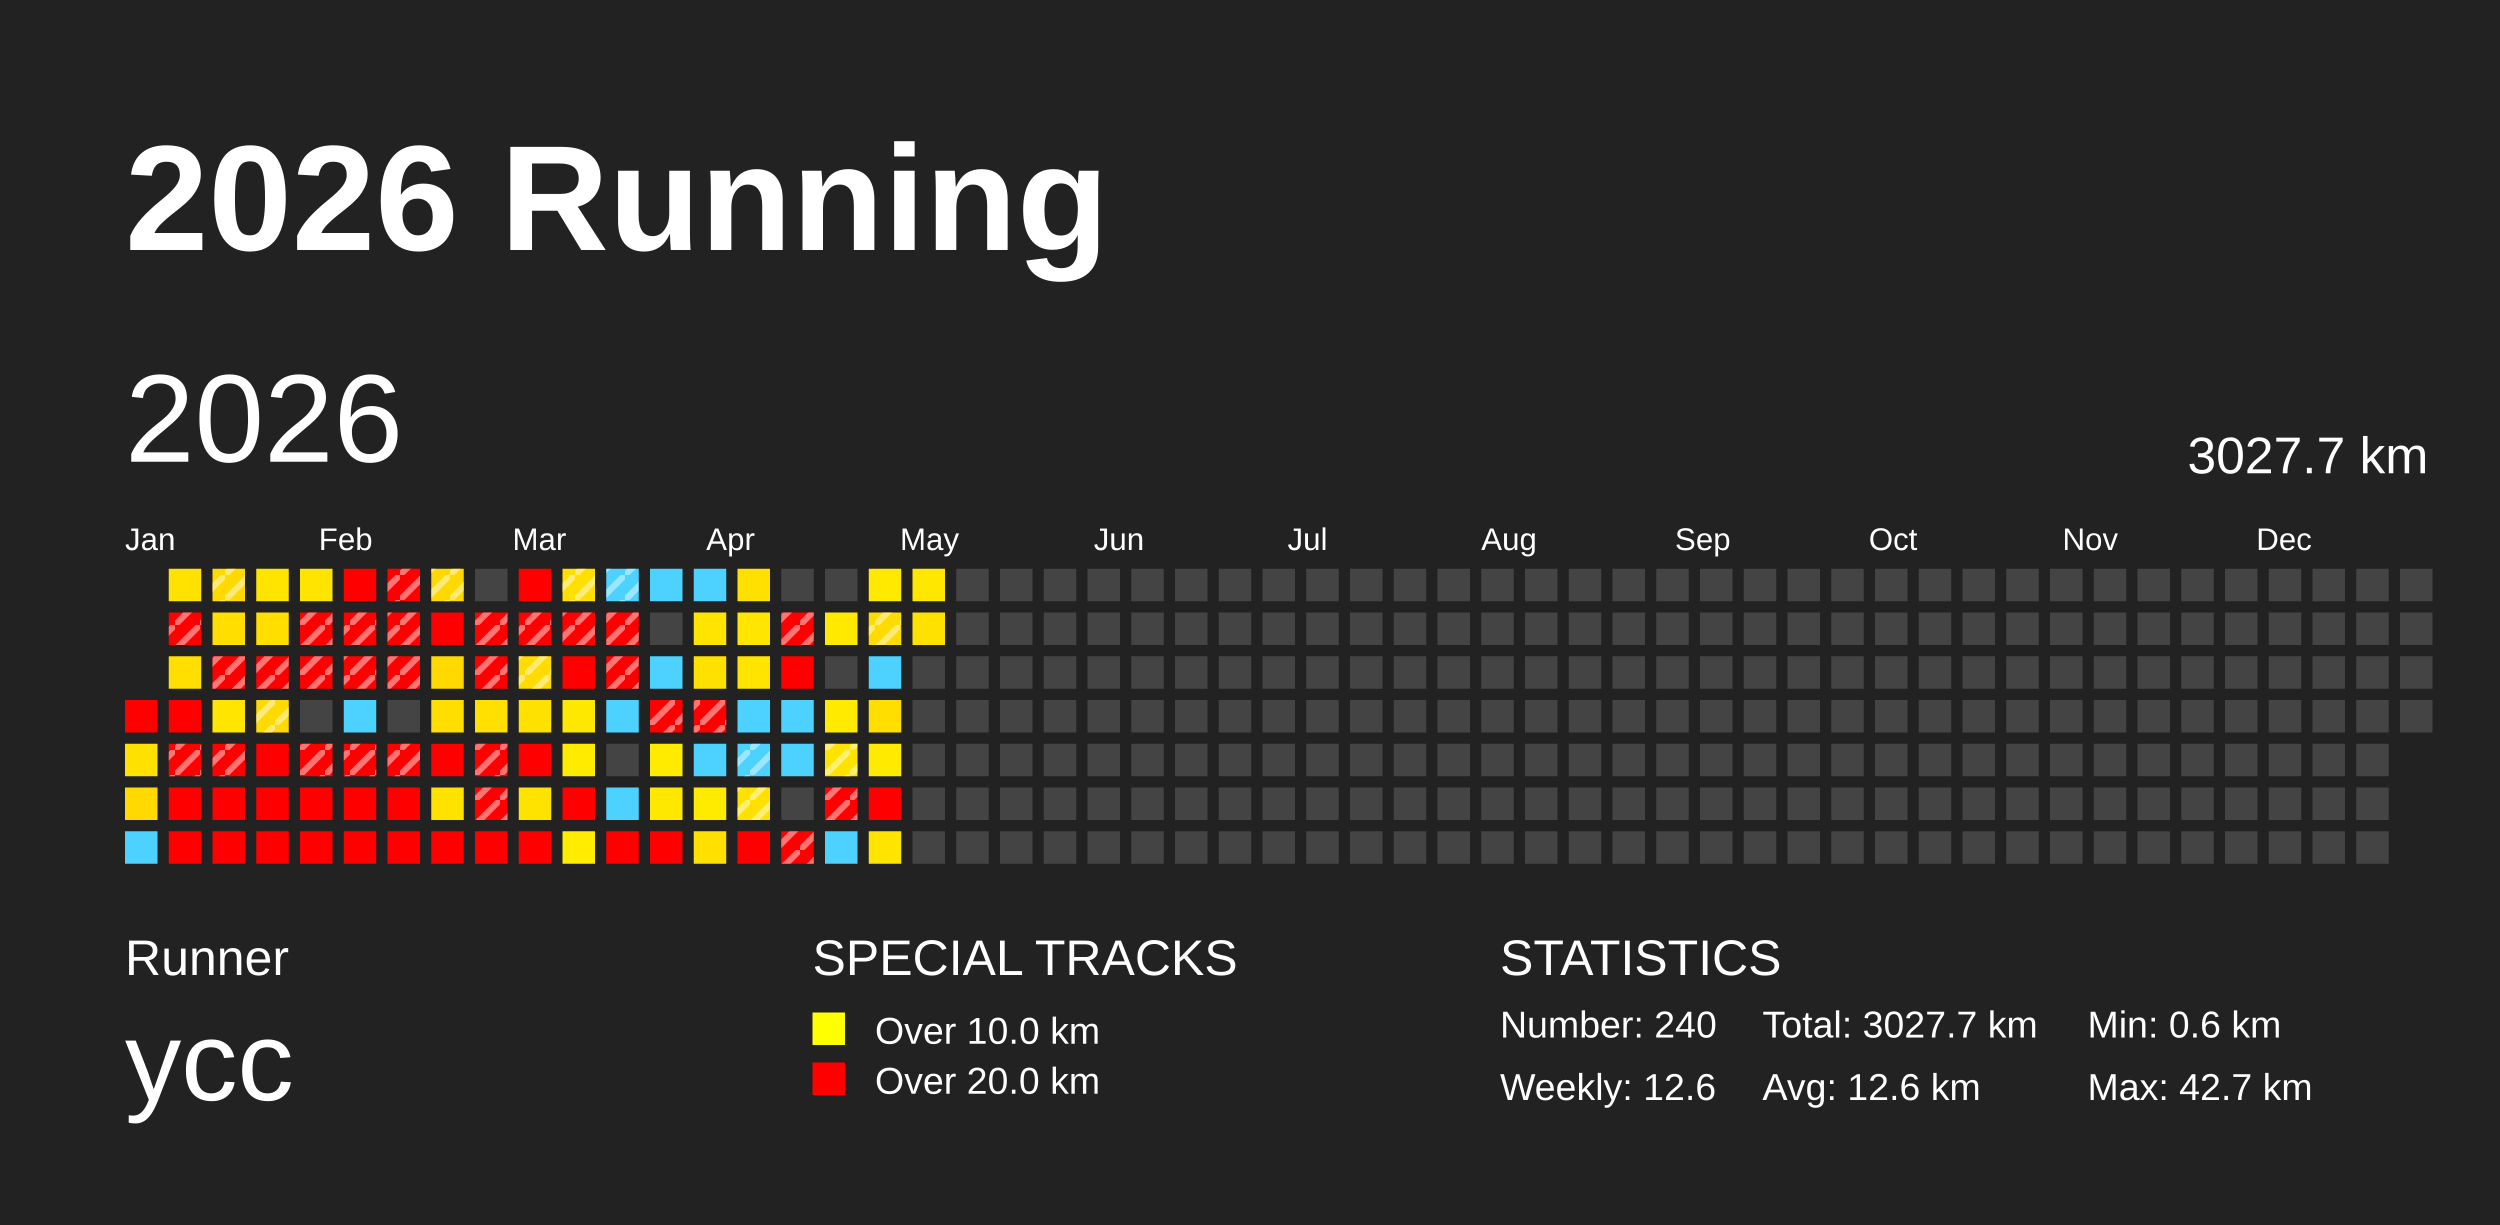
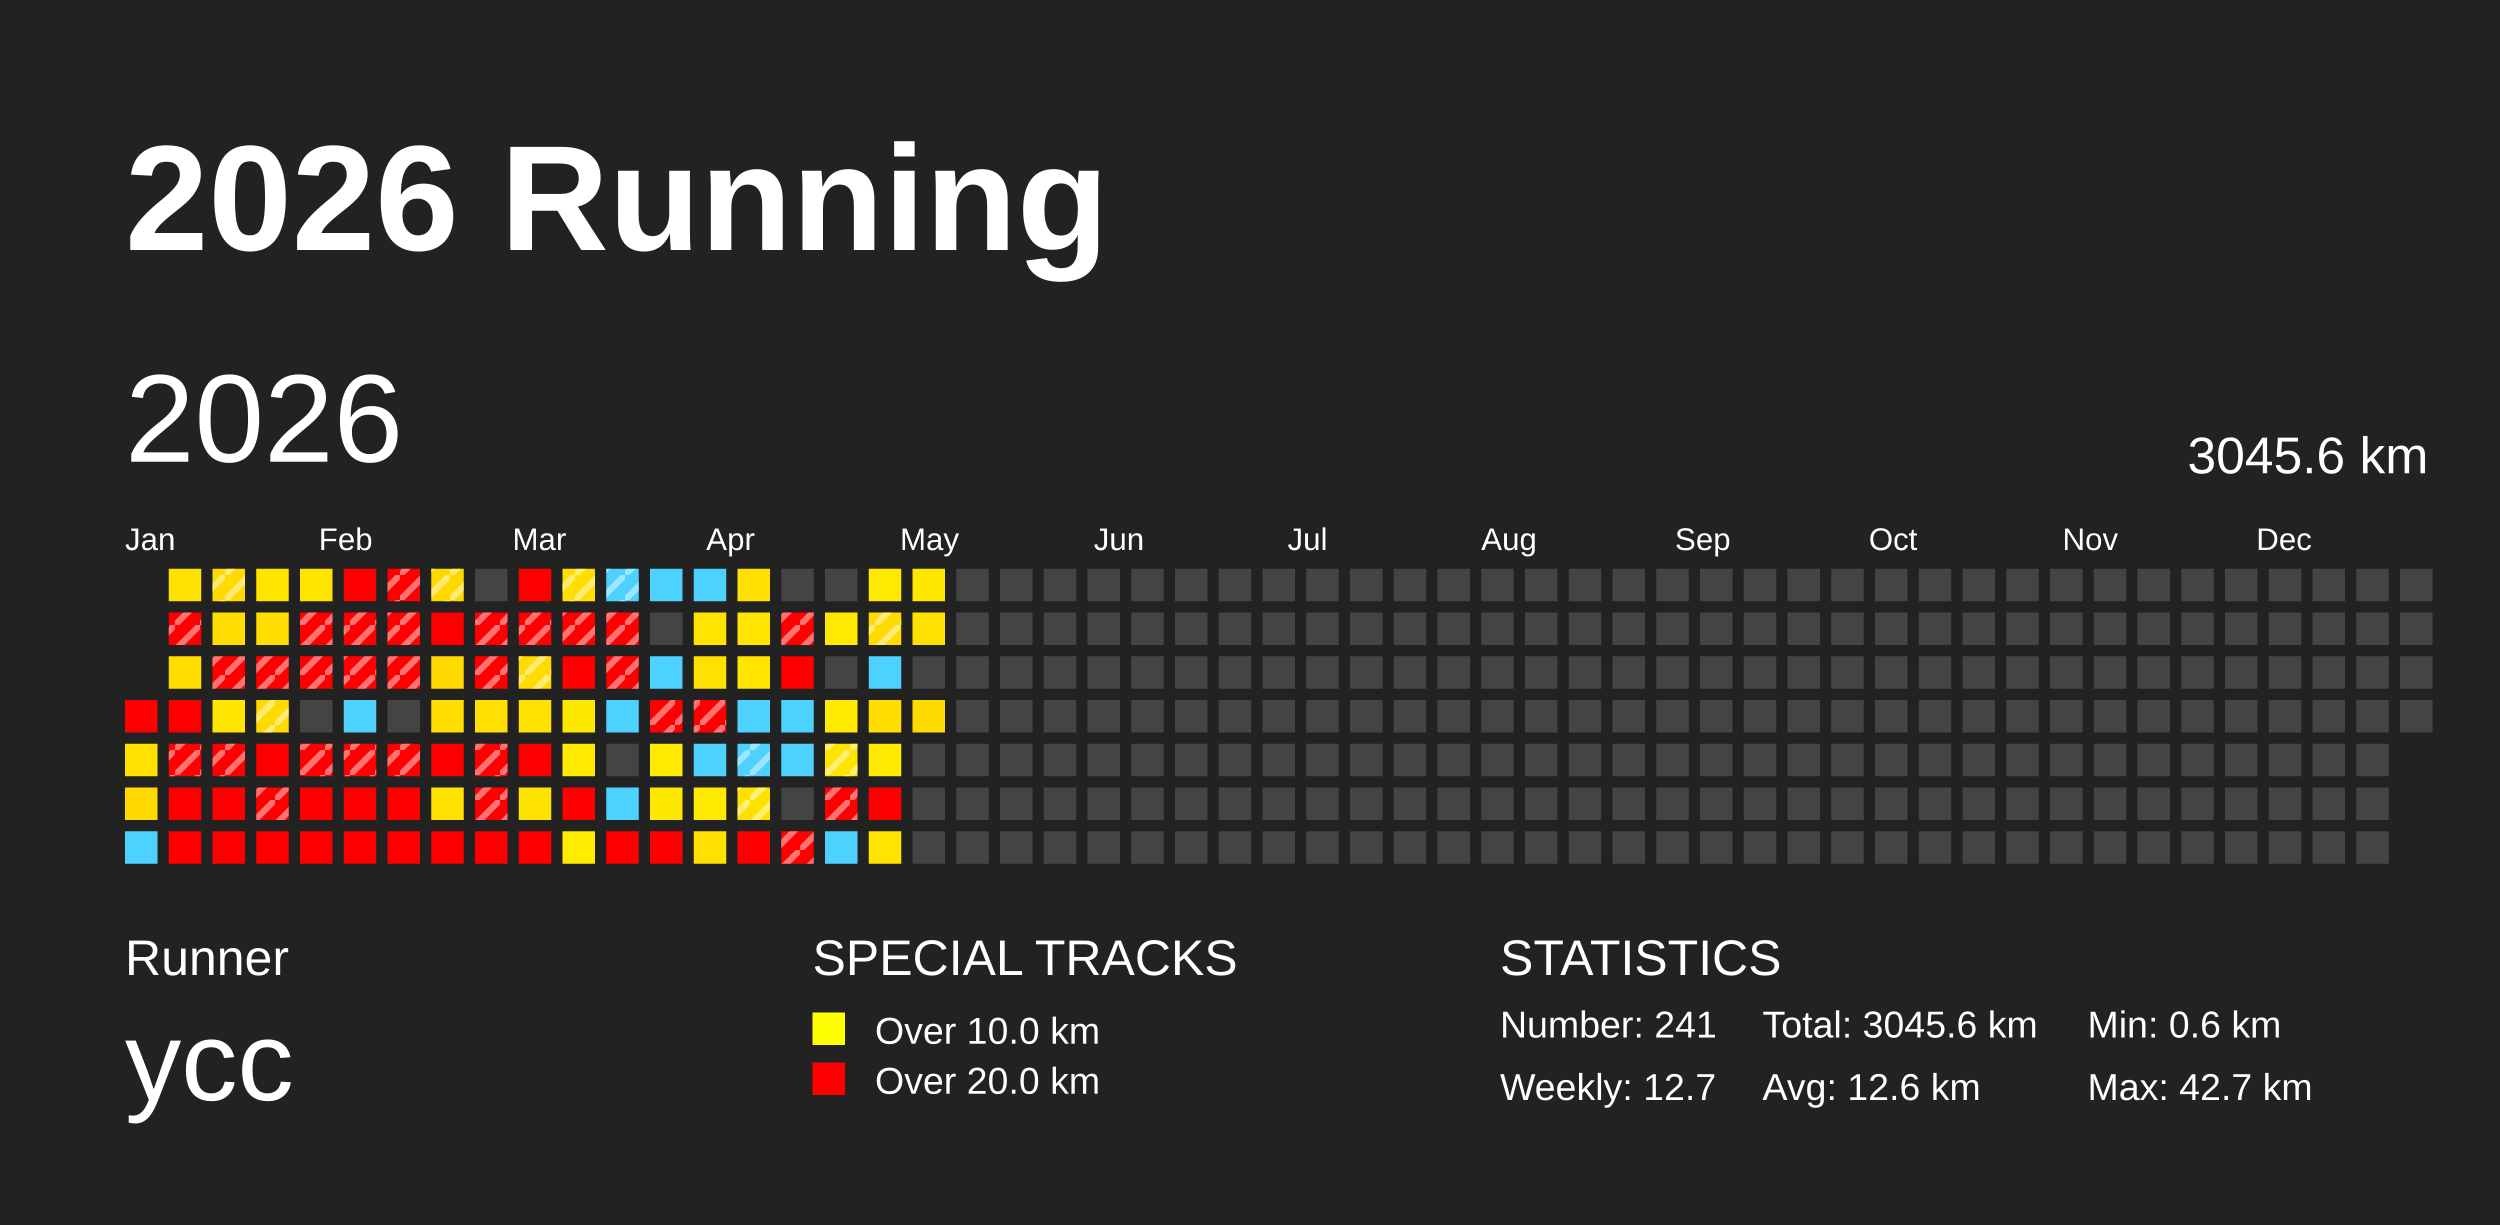
<svg xmlns="http://www.w3.org/2000/svg" baseProfile="full" height="98mm" version="1.1" viewBox="0,0,200,98" width="200mm">
  <defs>
    <pattern height="2" id="indoor-stripe" patternUnits="userSpaceOnUse" width="2">
      <line stroke="white" stroke-opacity="0.45" stroke-width="0.5" x1="0" x2="2" y1="2" y2="0" />
    </pattern>
  </defs>
  <rect fill="#222222" height="98" width="200" x="0" y="0" />
  <text fill="#FFFFFF" style="font-size:12px; font-family:Arial; font-weight:bold;" x="10" y="20">2026 Running</text>
  <text fill="#FFFFFF" style="font-size:4px; font-family:Arial" x="10" y="78">Runner</text>
  <text fill="#FFFFFF" style="font-size:9px; font-family:Arial" x="10" y="88">ycc</text>
  <text fill="#FFFFFF" style="font-size:4px; font-family:Arial" x="65" y="78">SPECIAL TRACKS</text>
  <rect fill="yellow" height="2.6" width="2.6" x="65" y="81" />
  <text fill="#FFFFFF" style="font-size:3px; font-family:Arial" x="70" y="83.5">Over 10.0 km</text>
  <rect fill="red" height="2.6" width="2.6" x="65" y="85" />
  <text fill="#FFFFFF" style="font-size:3px; font-family:Arial" x="70" y="87.5">Over 20.0 km</text>
  <text fill="#FFFFFF" style="font-size:4px; font-family:Arial" x="120" y="78">STATISTICS</text>
-   <text fill="#FFFFFF" style="font-size:3px; font-family:Arial" x="120" y="83">Number: 240</text>
-   <text fill="#FFFFFF" style="font-size:3px; font-family:Arial" x="120" y="88">Weekly: 12.6</text>
-   <text fill="#FFFFFF" style="font-size:3px; font-family:Arial" x="141" y="83">Total: 3027.7 km</text>
+   <text fill="#FFFFFF" style="font-size:3px; font-family:Arial" x="120" y="83">Number: 241</text>
+   <text fill="#FFFFFF" style="font-size:3px; font-family:Arial" x="120" y="88">Weekly: 12.7</text>
+   <text fill="#FFFFFF" style="font-size:3px; font-family:Arial" x="141" y="83">Total: 3045.6 km</text>
  <text fill="#FFFFFF" style="font-size:3px; font-family:Arial" x="141" y="88">Avg: 12.6 km</text>
  <text fill="#FFFFFF" style="font-size:3px; font-family:Arial" x="167" y="83">Min: 0.6 km</text>
  <text fill="#FFFFFF" style="font-size:3px; font-family:Arial" x="167" y="88">Max: 42.7 km</text>
  <text dominant-baseline="hanging" fill="#FFFFFF" style="font-size:10.0px; font-family:Arial;" x="10" y="30">2026</text>
-   <text dominant-baseline="hanging" fill="#FFFFFF" style="font-size:4.125px; font-family:Arial;" x="175" y="35">3027.7 km</text>
+   <text dominant-baseline="hanging" fill="#FFFFFF" style="font-size:4.125px; font-family:Arial;" x="175" y="35">3045.6 km</text>
  <text fill="#FFFFFF" style="font-size:2.5px; font-family:Arial" x="10.0" y="44">Jan</text>
  <text fill="#FFFFFF" style="font-size:2.5px; font-family:Arial" x="25.5" y="44">Feb</text>
  <text fill="#FFFFFF" style="font-size:2.5px; font-family:Arial" x="41.0" y="44">Mar</text>
  <text fill="#FFFFFF" style="font-size:2.5px; font-family:Arial" x="56.5" y="44">Apr</text>
  <text fill="#FFFFFF" style="font-size:2.5px; font-family:Arial" x="72.0" y="44">May</text>
  <text fill="#FFFFFF" style="font-size:2.5px; font-family:Arial" x="87.5" y="44">Jun</text>
  <text fill="#FFFFFF" style="font-size:2.5px; font-family:Arial" x="103.0" y="44">Jul</text>
  <text fill="#FFFFFF" style="font-size:2.5px; font-family:Arial" x="118.5" y="44">Aug</text>
  <text fill="#FFFFFF" style="font-size:2.5px; font-family:Arial" x="134.0" y="44">Sep</text>
  <text fill="#FFFFFF" style="font-size:2.5px; font-family:Arial" x="149.5" y="44">Oct</text>
  <text fill="#FFFFFF" style="font-size:2.5px; font-family:Arial" x="165.0" y="44">Nov</text>
  <text fill="#FFFFFF" style="font-size:2.5px; font-family:Arial" x="180.5" y="44">Dec</text>
  <rect fill="red" height="2.6" width="2.6" x="10.0" y="56.0" />
  <rect fill="#ffe100" height="2.6" width="2.6" x="10.0" y="59.5" />
  <rect fill="#ffd900" height="2.6" width="2.6" x="10.0" y="63.0" />
  <rect fill="#4dd2ff" height="2.6" width="2.6" x="10.0" y="66.5" />
  <rect fill="#ffe200" height="2.6" width="2.6" x="13.5" y="45.5" />
  <rect fill="red" height="2.6" width="2.6" x="13.5" y="49.0" />
  <rect fill="url(#indoor-stripe)" height="2.6" width="2.6" x="13.5" y="49.0" />
  <rect fill="#ffde00" height="2.6" width="2.6" x="13.5" y="52.5" />
  <rect fill="red" height="2.6" width="2.6" x="13.5" y="56.0" />
  <rect fill="red" height="2.6" width="2.6" x="13.5" y="59.5" />
  <rect fill="url(#indoor-stripe)" height="2.6" width="2.6" x="13.5" y="59.5" />
  <rect fill="red" height="2.6" width="2.6" x="13.5" y="63.0" />
  <rect fill="red" height="2.6" width="2.6" x="13.5" y="66.5" />
  <rect fill="#ffd900" height="2.6" width="2.6" x="17.0" y="45.5" />
  <rect fill="url(#indoor-stripe)" height="2.6" width="2.6" x="17.0" y="45.5" />
  <rect fill="#ffde00" height="2.6" width="2.6" x="17.0" y="49.0" />
  <rect fill="red" height="2.6" width="2.6" x="17.0" y="52.5" />
  <rect fill="url(#indoor-stripe)" height="2.6" width="2.6" x="17.0" y="52.5" />
  <rect fill="#ffe500" height="2.6" width="2.6" x="17.0" y="56.0" />
  <rect fill="red" height="2.6" width="2.6" x="17.0" y="59.5" />
  <rect fill="url(#indoor-stripe)" height="2.6" width="2.6" x="17.0" y="59.5" />
  <rect fill="red" height="2.6" width="2.6" x="17.0" y="63.0" />
  <rect fill="red" height="2.6" width="2.6" x="17.0" y="66.5" />
  <rect fill="#ffe400" height="2.6" width="2.6" x="20.5" y="45.5" />
  <rect fill="#ffde00" height="2.6" width="2.6" x="20.5" y="49.0" />
  <rect fill="red" height="2.6" width="2.6" x="20.5" y="52.5" />
  <rect fill="url(#indoor-stripe)" height="2.6" width="2.6" x="20.5" y="52.5" />
  <rect fill="#ffda00" height="2.6" width="2.6" x="20.5" y="56.0" />
  <rect fill="url(#indoor-stripe)" height="2.6" width="2.6" x="20.5" y="56.0" />
  <rect fill="red" height="2.6" width="2.6" x="20.5" y="59.5" />
  <rect fill="red" height="2.6" width="2.6" x="20.5" y="63.0" />
+   <rect fill="url(#indoor-stripe)" height="2.6" width="2.6" x="20.5" y="63.0" />
  <rect fill="red" height="2.6" width="2.6" x="20.5" y="66.5" />
  <rect fill="#ffe400" height="2.6" width="2.6" x="24.0" y="45.5" />
  <rect fill="red" height="2.6" width="2.6" x="24.0" y="49.0" />
  <rect fill="url(#indoor-stripe)" height="2.6" width="2.6" x="24.0" y="49.0" />
  <rect fill="red" height="2.6" width="2.6" x="24.0" y="52.5" />
  <rect fill="url(#indoor-stripe)" height="2.6" width="2.6" x="24.0" y="52.5" />
  <rect fill="#444444" height="2.6" width="2.6" x="24.0" y="56.0" />
  <rect fill="red" height="2.6" width="2.6" x="24.0" y="59.5" />
  <rect fill="url(#indoor-stripe)" height="2.6" width="2.6" x="24.0" y="59.5" />
  <rect fill="red" height="2.6" width="2.6" x="24.0" y="63.0" />
  <rect fill="red" height="2.6" width="2.6" x="24.0" y="66.5" />
  <rect fill="red" height="2.6" width="2.6" x="27.5" y="45.5" />
  <rect fill="red" height="2.6" width="2.6" x="27.5" y="49.0" />
  <rect fill="url(#indoor-stripe)" height="2.6" width="2.6" x="27.5" y="49.0" />
  <rect fill="red" height="2.6" width="2.6" x="27.5" y="52.5" />
  <rect fill="url(#indoor-stripe)" height="2.6" width="2.6" x="27.5" y="52.5" />
  <rect fill="#4dd2ff" height="2.6" width="2.6" x="27.5" y="56.0" />
  <rect fill="red" height="2.6" width="2.6" x="27.5" y="59.5" />
  <rect fill="url(#indoor-stripe)" height="2.6" width="2.6" x="27.5" y="59.5" />
  <rect fill="red" height="2.6" width="2.6" x="27.5" y="63.0" />
  <rect fill="red" height="2.6" width="2.6" x="27.5" y="66.5" />
  <rect fill="red" height="2.6" width="2.6" x="31.0" y="45.5" />
  <rect fill="url(#indoor-stripe)" height="2.6" width="2.6" x="31.0" y="45.5" />
  <rect fill="red" height="2.6" width="2.6" x="31.0" y="49.0" />
  <rect fill="url(#indoor-stripe)" height="2.6" width="2.6" x="31.0" y="49.0" />
  <rect fill="red" height="2.6" width="2.6" x="31.0" y="52.5" />
  <rect fill="url(#indoor-stripe)" height="2.6" width="2.6" x="31.0" y="52.5" />
  <rect fill="#444444" height="2.6" width="2.6" x="31.0" y="56.0" />
  <rect fill="red" height="2.6" width="2.6" x="31.0" y="59.5" />
  <rect fill="url(#indoor-stripe)" height="2.6" width="2.6" x="31.0" y="59.5" />
  <rect fill="red" height="2.6" width="2.6" x="31.0" y="63.0" />
  <rect fill="red" height="2.6" width="2.6" x="31.0" y="66.5" />
  <rect fill="#ffd800" height="2.6" width="2.6" x="34.5" y="45.5" />
  <rect fill="url(#indoor-stripe)" height="2.6" width="2.6" x="34.5" y="45.5" />
  <rect fill="red" height="2.6" width="2.6" x="34.5" y="49.0" />
  <rect fill="#ffd900" height="2.6" width="2.6" x="34.5" y="52.5" />
  <rect fill="#ffde00" height="2.6" width="2.6" x="34.5" y="56.0" />
  <rect fill="red" height="2.6" width="2.6" x="34.5" y="59.5" />
  <rect fill="#ffe200" height="2.6" width="2.6" x="34.5" y="63.0" />
  <rect fill="red" height="2.6" width="2.6" x="34.5" y="66.5" />
  <rect fill="#444444" height="2.6" width="2.6" x="38.0" y="45.5" />
  <rect fill="red" height="2.6" width="2.6" x="38.0" y="49.0" />
  <rect fill="url(#indoor-stripe)" height="2.6" width="2.6" x="38.0" y="49.0" />
  <rect fill="red" height="2.6" width="2.6" x="38.0" y="52.5" />
  <rect fill="url(#indoor-stripe)" height="2.6" width="2.6" x="38.0" y="52.5" />
  <rect fill="#ffe000" height="2.6" width="2.6" x="38.0" y="56.0" />
  <rect fill="red" height="2.6" width="2.6" x="38.0" y="59.5" />
  <rect fill="url(#indoor-stripe)" height="2.6" width="2.6" x="38.0" y="59.5" />
  <rect fill="red" height="2.6" width="2.6" x="38.0" y="63.0" />
  <rect fill="url(#indoor-stripe)" height="2.6" width="2.6" x="38.0" y="63.0" />
  <rect fill="red" height="2.6" width="2.6" x="38.0" y="66.5" />
  <rect fill="red" height="2.6" width="2.6" x="41.5" y="45.5" />
  <rect fill="red" height="2.6" width="2.6" x="41.5" y="49.0" />
  <rect fill="url(#indoor-stripe)" height="2.6" width="2.6" x="41.5" y="49.0" />
  <rect fill="#ffdb00" height="2.6" width="2.6" x="41.5" y="52.5" />
  <rect fill="url(#indoor-stripe)" height="2.6" width="2.6" x="41.5" y="52.5" />
  <rect fill="#ffe100" height="2.6" width="2.6" x="41.5" y="56.0" />
  <rect fill="red" height="2.6" width="2.6" x="41.5" y="59.5" />
  <rect fill="#ffe300" height="2.6" width="2.6" x="41.5" y="63.0" />
  <rect fill="red" height="2.6" width="2.6" x="41.5" y="66.5" />
  <rect fill="#ffdf00" height="2.6" width="2.6" x="45.0" y="45.5" />
  <rect fill="url(#indoor-stripe)" height="2.6" width="2.6" x="45.0" y="45.5" />
  <rect fill="red" height="2.6" width="2.6" x="45.0" y="49.0" />
  <rect fill="url(#indoor-stripe)" height="2.6" width="2.6" x="45.0" y="49.0" />
  <rect fill="red" height="2.6" width="2.6" x="45.0" y="52.5" />
  <rect fill="#ffe800" height="2.6" width="2.6" x="45.0" y="56.0" />
  <rect fill="#ffeb00" height="2.6" width="2.6" x="45.0" y="59.5" />
  <rect fill="red" height="2.6" width="2.6" x="45.0" y="63.0" />
  <rect fill="#ffec00" height="2.6" width="2.6" x="45.0" y="66.5" />
  <rect fill="#4dd2ff" height="2.6" width="2.6" x="48.5" y="45.5" />
  <rect fill="url(#indoor-stripe)" height="2.6" width="2.6" x="48.5" y="45.5" />
  <rect fill="red" height="2.6" width="2.6" x="48.5" y="49.0" />
  <rect fill="url(#indoor-stripe)" height="2.6" width="2.6" x="48.5" y="49.0" />
  <rect fill="red" height="2.6" width="2.6" x="48.5" y="52.5" />
  <rect fill="url(#indoor-stripe)" height="2.6" width="2.6" x="48.5" y="52.5" />
  <rect fill="#4dd2ff" height="2.6" width="2.6" x="48.5" y="56.0" />
  <rect fill="#444444" height="2.6" width="2.6" x="48.5" y="59.5" />
  <rect fill="#4dd2ff" height="2.6" width="2.6" x="48.5" y="63.0" />
  <rect fill="red" height="2.6" width="2.6" x="48.5" y="66.5" />
  <rect fill="#4dd2ff" height="2.6" width="2.6" x="52.0" y="45.5" />
  <rect fill="#444444" height="2.6" width="2.6" x="52.0" y="49.0" />
  <rect fill="#4dd2ff" height="2.6" width="2.6" x="52.0" y="52.5" />
  <rect fill="red" height="2.6" width="2.6" x="52.0" y="56.0" />
  <rect fill="url(#indoor-stripe)" height="2.6" width="2.6" x="52.0" y="56.0" />
  <rect fill="#ffeb00" height="2.6" width="2.6" x="52.0" y="59.5" />
  <rect fill="#ffe800" height="2.6" width="2.6" x="52.0" y="63.0" />
  <rect fill="red" height="2.6" width="2.6" x="52.0" y="66.5" />
  <rect fill="#4dd2ff" height="2.6" width="2.6" x="55.5" y="45.5" />
  <rect fill="#ffe400" height="2.6" width="2.6" x="55.5" y="49.0" />
  <rect fill="#ffe100" height="2.6" width="2.6" x="55.5" y="52.5" />
  <rect fill="red" height="2.6" width="2.6" x="55.5" y="56.0" />
  <rect fill="url(#indoor-stripe)" height="2.6" width="2.6" x="55.5" y="56.0" />
  <rect fill="#4dd2ff" height="2.6" width="2.6" x="55.5" y="59.5" />
  <rect fill="#ffeb00" height="2.6" width="2.6" x="55.5" y="63.0" />
  <rect fill="#ffe000" height="2.6" width="2.6" x="55.5" y="66.5" />
  <rect fill="#ffe000" height="2.6" width="2.6" x="59.0" y="45.5" />
  <rect fill="#ffe500" height="2.6" width="2.6" x="59.0" y="49.0" />
  <rect fill="#ffe400" height="2.6" width="2.6" x="59.0" y="52.5" />
  <rect fill="#4dd2ff" height="2.6" width="2.6" x="59.0" y="56.0" />
  <rect fill="#4dd2ff" height="2.6" width="2.6" x="59.0" y="59.5" />
  <rect fill="url(#indoor-stripe)" height="2.6" width="2.6" x="59.0" y="59.5" />
  <rect fill="#ffe100" height="2.6" width="2.6" x="59.0" y="63.0" />
  <rect fill="url(#indoor-stripe)" height="2.6" width="2.6" x="59.0" y="63.0" />
  <rect fill="red" height="2.6" width="2.6" x="59.0" y="66.5" />
  <rect fill="#444444" height="2.6" width="2.6" x="62.5" y="45.5" />
  <rect fill="red" height="2.6" width="2.6" x="62.5" y="49.0" />
  <rect fill="url(#indoor-stripe)" height="2.6" width="2.6" x="62.5" y="49.0" />
  <rect fill="red" height="2.6" width="2.6" x="62.5" y="52.5" />
  <rect fill="#4dd2ff" height="2.6" width="2.6" x="62.5" y="56.0" />
  <rect fill="#4dd2ff" height="2.6" width="2.6" x="62.5" y="59.5" />
  <rect fill="#444444" height="2.6" width="2.6" x="62.5" y="63.0" />
  <rect fill="red" height="2.6" width="2.6" x="62.5" y="66.5" />
  <rect fill="url(#indoor-stripe)" height="2.6" width="2.6" x="62.5" y="66.5" />
  <rect fill="#444444" height="2.6" width="2.6" x="66.0" y="45.5" />
  <rect fill="#ffe900" height="2.6" width="2.6" x="66.0" y="49.0" />
  <rect fill="#444444" height="2.6" width="2.6" x="66.0" y="52.5" />
  <rect fill="#ffea00" height="2.6" width="2.6" x="66.0" y="56.0" />
  <rect fill="#ffe300" height="2.6" width="2.6" x="66.0" y="59.5" />
  <rect fill="url(#indoor-stripe)" height="2.6" width="2.6" x="66.0" y="59.5" />
  <rect fill="red" height="2.6" width="2.6" x="66.0" y="63.0" />
  <rect fill="url(#indoor-stripe)" height="2.6" width="2.6" x="66.0" y="63.0" />
  <rect fill="#4dd2ff" height="2.6" width="2.6" x="66.0" y="66.5" />
  <rect fill="#ffe900" height="2.6" width="2.6" x="69.5" y="45.5" />
  <rect fill="#ffdb00" height="2.6" width="2.6" x="69.5" y="49.0" />
  <rect fill="url(#indoor-stripe)" height="2.6" width="2.6" x="69.5" y="49.0" />
  <rect fill="#4dd2ff" height="2.6" width="2.6" x="69.5" y="52.5" />
  <rect fill="#ffde00" height="2.6" width="2.6" x="69.5" y="56.0" />
  <rect fill="#ffea00" height="2.6" width="2.6" x="69.5" y="59.5" />
  <rect fill="red" height="2.6" width="2.6" x="69.5" y="63.0" />
  <rect fill="#ffe400" height="2.6" width="2.6" x="69.5" y="66.5" />
  <rect fill="#ffe700" height="2.6" width="2.6" x="73.0" y="45.5" />
  <rect fill="#ffe100" height="2.6" width="2.6" x="73.0" y="49.0" />
  <rect fill="#444444" height="2.6" width="2.6" x="73.0" y="52.5" />
-   <rect fill="#444444" height="2.6" width="2.6" x="73.0" y="56.0" />
+   <rect fill="#ffdc00" height="2.6" width="2.6" x="73.0" y="56.0" />
  <rect fill="#444444" height="2.6" width="2.6" x="73.0" y="59.5" />
  <rect fill="#444444" height="2.6" width="2.6" x="73.0" y="63.0" />
  <rect fill="#444444" height="2.6" width="2.6" x="73.0" y="66.5" />
  <rect fill="#444444" height="2.6" width="2.6" x="76.5" y="45.5" />
  <rect fill="#444444" height="2.6" width="2.6" x="76.5" y="49.0" />
  <rect fill="#444444" height="2.6" width="2.6" x="76.5" y="52.5" />
  <rect fill="#444444" height="2.6" width="2.6" x="76.5" y="56.0" />
  <rect fill="#444444" height="2.6" width="2.6" x="76.5" y="59.5" />
  <rect fill="#444444" height="2.6" width="2.6" x="76.5" y="63.0" />
  <rect fill="#444444" height="2.6" width="2.6" x="76.5" y="66.5" />
  <rect fill="#444444" height="2.6" width="2.6" x="80.0" y="45.5" />
  <rect fill="#444444" height="2.6" width="2.6" x="80.0" y="49.0" />
  <rect fill="#444444" height="2.6" width="2.6" x="80.0" y="52.5" />
  <rect fill="#444444" height="2.6" width="2.6" x="80.0" y="56.0" />
  <rect fill="#444444" height="2.6" width="2.6" x="80.0" y="59.5" />
  <rect fill="#444444" height="2.6" width="2.6" x="80.0" y="63.0" />
  <rect fill="#444444" height="2.6" width="2.6" x="80.0" y="66.5" />
  <rect fill="#444444" height="2.6" width="2.6" x="83.5" y="45.5" />
  <rect fill="#444444" height="2.6" width="2.6" x="83.5" y="49.0" />
  <rect fill="#444444" height="2.6" width="2.6" x="83.5" y="52.5" />
  <rect fill="#444444" height="2.6" width="2.6" x="83.5" y="56.0" />
  <rect fill="#444444" height="2.6" width="2.6" x="83.5" y="59.5" />
  <rect fill="#444444" height="2.6" width="2.6" x="83.5" y="63.0" />
  <rect fill="#444444" height="2.6" width="2.6" x="83.5" y="66.5" />
  <rect fill="#444444" height="2.6" width="2.6" x="87.0" y="45.5" />
  <rect fill="#444444" height="2.6" width="2.6" x="87.0" y="49.0" />
  <rect fill="#444444" height="2.6" width="2.6" x="87.0" y="52.5" />
  <rect fill="#444444" height="2.6" width="2.6" x="87.0" y="56.0" />
  <rect fill="#444444" height="2.6" width="2.6" x="87.0" y="59.5" />
  <rect fill="#444444" height="2.6" width="2.6" x="87.0" y="63.0" />
  <rect fill="#444444" height="2.6" width="2.6" x="87.0" y="66.5" />
  <rect fill="#444444" height="2.6" width="2.6" x="90.5" y="45.5" />
  <rect fill="#444444" height="2.6" width="2.6" x="90.5" y="49.0" />
  <rect fill="#444444" height="2.6" width="2.6" x="90.5" y="52.5" />
  <rect fill="#444444" height="2.6" width="2.6" x="90.5" y="56.0" />
  <rect fill="#444444" height="2.6" width="2.6" x="90.5" y="59.5" />
  <rect fill="#444444" height="2.6" width="2.6" x="90.5" y="63.0" />
  <rect fill="#444444" height="2.6" width="2.6" x="90.5" y="66.5" />
  <rect fill="#444444" height="2.6" width="2.6" x="94.0" y="45.5" />
  <rect fill="#444444" height="2.6" width="2.6" x="94.0" y="49.0" />
  <rect fill="#444444" height="2.6" width="2.6" x="94.0" y="52.5" />
  <rect fill="#444444" height="2.6" width="2.6" x="94.0" y="56.0" />
  <rect fill="#444444" height="2.6" width="2.6" x="94.0" y="59.5" />
  <rect fill="#444444" height="2.6" width="2.6" x="94.0" y="63.0" />
  <rect fill="#444444" height="2.6" width="2.6" x="94.0" y="66.5" />
  <rect fill="#444444" height="2.6" width="2.6" x="97.5" y="45.5" />
  <rect fill="#444444" height="2.6" width="2.6" x="97.5" y="49.0" />
  <rect fill="#444444" height="2.6" width="2.6" x="97.5" y="52.5" />
  <rect fill="#444444" height="2.6" width="2.6" x="97.5" y="56.0" />
  <rect fill="#444444" height="2.6" width="2.6" x="97.5" y="59.5" />
  <rect fill="#444444" height="2.6" width="2.6" x="97.5" y="63.0" />
  <rect fill="#444444" height="2.6" width="2.6" x="97.5" y="66.5" />
  <rect fill="#444444" height="2.6" width="2.6" x="101.0" y="45.5" />
  <rect fill="#444444" height="2.6" width="2.6" x="101.0" y="49.0" />
  <rect fill="#444444" height="2.6" width="2.6" x="101.0" y="52.5" />
  <rect fill="#444444" height="2.6" width="2.6" x="101.0" y="56.0" />
  <rect fill="#444444" height="2.6" width="2.6" x="101.0" y="59.5" />
  <rect fill="#444444" height="2.6" width="2.6" x="101.0" y="63.0" />
  <rect fill="#444444" height="2.6" width="2.6" x="101.0" y="66.5" />
  <rect fill="#444444" height="2.6" width="2.6" x="104.5" y="45.5" />
  <rect fill="#444444" height="2.6" width="2.6" x="104.5" y="49.0" />
  <rect fill="#444444" height="2.6" width="2.6" x="104.5" y="52.5" />
  <rect fill="#444444" height="2.6" width="2.6" x="104.5" y="56.0" />
  <rect fill="#444444" height="2.6" width="2.6" x="104.5" y="59.5" />
  <rect fill="#444444" height="2.6" width="2.6" x="104.5" y="63.0" />
  <rect fill="#444444" height="2.6" width="2.6" x="104.5" y="66.5" />
  <rect fill="#444444" height="2.6" width="2.6" x="108.0" y="45.5" />
  <rect fill="#444444" height="2.6" width="2.6" x="108.0" y="49.0" />
  <rect fill="#444444" height="2.6" width="2.6" x="108.0" y="52.5" />
  <rect fill="#444444" height="2.6" width="2.6" x="108.0" y="56.0" />
  <rect fill="#444444" height="2.6" width="2.6" x="108.0" y="59.5" />
  <rect fill="#444444" height="2.6" width="2.6" x="108.0" y="63.0" />
  <rect fill="#444444" height="2.6" width="2.6" x="108.0" y="66.5" />
  <rect fill="#444444" height="2.6" width="2.6" x="111.5" y="45.5" />
  <rect fill="#444444" height="2.6" width="2.6" x="111.5" y="49.0" />
  <rect fill="#444444" height="2.6" width="2.6" x="111.5" y="52.5" />
  <rect fill="#444444" height="2.6" width="2.6" x="111.5" y="56.0" />
  <rect fill="#444444" height="2.6" width="2.6" x="111.5" y="59.5" />
  <rect fill="#444444" height="2.6" width="2.6" x="111.5" y="63.0" />
  <rect fill="#444444" height="2.6" width="2.6" x="111.5" y="66.5" />
  <rect fill="#444444" height="2.6" width="2.6" x="115.0" y="45.5" />
  <rect fill="#444444" height="2.6" width="2.6" x="115.0" y="49.0" />
  <rect fill="#444444" height="2.6" width="2.6" x="115.0" y="52.5" />
  <rect fill="#444444" height="2.6" width="2.6" x="115.0" y="56.0" />
  <rect fill="#444444" height="2.6" width="2.6" x="115.0" y="59.5" />
  <rect fill="#444444" height="2.6" width="2.6" x="115.0" y="63.0" />
  <rect fill="#444444" height="2.6" width="2.6" x="115.0" y="66.5" />
  <rect fill="#444444" height="2.6" width="2.6" x="118.5" y="45.5" />
  <rect fill="#444444" height="2.6" width="2.6" x="118.5" y="49.0" />
  <rect fill="#444444" height="2.6" width="2.6" x="118.5" y="52.5" />
  <rect fill="#444444" height="2.6" width="2.6" x="118.5" y="56.0" />
  <rect fill="#444444" height="2.6" width="2.6" x="118.5" y="59.5" />
  <rect fill="#444444" height="2.6" width="2.6" x="118.5" y="63.0" />
  <rect fill="#444444" height="2.6" width="2.6" x="118.5" y="66.5" />
  <rect fill="#444444" height="2.6" width="2.6" x="122.0" y="45.5" />
  <rect fill="#444444" height="2.6" width="2.6" x="122.0" y="49.0" />
  <rect fill="#444444" height="2.6" width="2.6" x="122.0" y="52.5" />
  <rect fill="#444444" height="2.6" width="2.6" x="122.0" y="56.0" />
  <rect fill="#444444" height="2.6" width="2.6" x="122.0" y="59.5" />
  <rect fill="#444444" height="2.6" width="2.6" x="122.0" y="63.0" />
  <rect fill="#444444" height="2.6" width="2.6" x="122.0" y="66.5" />
  <rect fill="#444444" height="2.6" width="2.6" x="125.5" y="45.5" />
  <rect fill="#444444" height="2.6" width="2.6" x="125.5" y="49.0" />
  <rect fill="#444444" height="2.6" width="2.6" x="125.5" y="52.5" />
  <rect fill="#444444" height="2.6" width="2.6" x="125.5" y="56.0" />
  <rect fill="#444444" height="2.6" width="2.6" x="125.5" y="59.5" />
  <rect fill="#444444" height="2.6" width="2.6" x="125.5" y="63.0" />
  <rect fill="#444444" height="2.6" width="2.6" x="125.5" y="66.5" />
  <rect fill="#444444" height="2.6" width="2.6" x="129.0" y="45.5" />
  <rect fill="#444444" height="2.6" width="2.6" x="129.0" y="49.0" />
  <rect fill="#444444" height="2.6" width="2.6" x="129.0" y="52.5" />
  <rect fill="#444444" height="2.6" width="2.6" x="129.0" y="56.0" />
  <rect fill="#444444" height="2.6" width="2.6" x="129.0" y="59.5" />
  <rect fill="#444444" height="2.6" width="2.6" x="129.0" y="63.0" />
  <rect fill="#444444" height="2.6" width="2.6" x="129.0" y="66.5" />
  <rect fill="#444444" height="2.6" width="2.6" x="132.5" y="45.5" />
  <rect fill="#444444" height="2.6" width="2.6" x="132.5" y="49.0" />
  <rect fill="#444444" height="2.6" width="2.6" x="132.5" y="52.5" />
  <rect fill="#444444" height="2.6" width="2.6" x="132.5" y="56.0" />
  <rect fill="#444444" height="2.6" width="2.6" x="132.5" y="59.5" />
  <rect fill="#444444" height="2.6" width="2.6" x="132.5" y="63.0" />
  <rect fill="#444444" height="2.6" width="2.6" x="132.5" y="66.5" />
  <rect fill="#444444" height="2.6" width="2.6" x="136.0" y="45.5" />
  <rect fill="#444444" height="2.6" width="2.6" x="136.0" y="49.0" />
  <rect fill="#444444" height="2.6" width="2.6" x="136.0" y="52.5" />
  <rect fill="#444444" height="2.6" width="2.6" x="136.0" y="56.0" />
  <rect fill="#444444" height="2.6" width="2.6" x="136.0" y="59.5" />
  <rect fill="#444444" height="2.6" width="2.6" x="136.0" y="63.0" />
  <rect fill="#444444" height="2.6" width="2.6" x="136.0" y="66.5" />
  <rect fill="#444444" height="2.6" width="2.6" x="139.5" y="45.5" />
  <rect fill="#444444" height="2.6" width="2.6" x="139.5" y="49.0" />
  <rect fill="#444444" height="2.6" width="2.6" x="139.5" y="52.5" />
  <rect fill="#444444" height="2.6" width="2.6" x="139.5" y="56.0" />
  <rect fill="#444444" height="2.6" width="2.6" x="139.5" y="59.5" />
  <rect fill="#444444" height="2.6" width="2.6" x="139.5" y="63.0" />
  <rect fill="#444444" height="2.6" width="2.6" x="139.5" y="66.5" />
  <rect fill="#444444" height="2.6" width="2.6" x="143.0" y="45.5" />
  <rect fill="#444444" height="2.6" width="2.6" x="143.0" y="49.0" />
  <rect fill="#444444" height="2.6" width="2.6" x="143.0" y="52.5" />
  <rect fill="#444444" height="2.6" width="2.6" x="143.0" y="56.0" />
  <rect fill="#444444" height="2.6" width="2.6" x="143.0" y="59.5" />
  <rect fill="#444444" height="2.6" width="2.6" x="143.0" y="63.0" />
  <rect fill="#444444" height="2.6" width="2.6" x="143.0" y="66.5" />
  <rect fill="#444444" height="2.6" width="2.6" x="146.5" y="45.5" />
  <rect fill="#444444" height="2.6" width="2.6" x="146.5" y="49.0" />
  <rect fill="#444444" height="2.6" width="2.6" x="146.5" y="52.5" />
  <rect fill="#444444" height="2.6" width="2.6" x="146.5" y="56.0" />
  <rect fill="#444444" height="2.6" width="2.6" x="146.5" y="59.5" />
  <rect fill="#444444" height="2.6" width="2.6" x="146.5" y="63.0" />
  <rect fill="#444444" height="2.6" width="2.6" x="146.5" y="66.5" />
  <rect fill="#444444" height="2.6" width="2.6" x="150.0" y="45.5" />
  <rect fill="#444444" height="2.6" width="2.6" x="150.0" y="49.0" />
  <rect fill="#444444" height="2.6" width="2.6" x="150.0" y="52.5" />
  <rect fill="#444444" height="2.6" width="2.6" x="150.0" y="56.0" />
  <rect fill="#444444" height="2.6" width="2.6" x="150.0" y="59.5" />
  <rect fill="#444444" height="2.6" width="2.6" x="150.0" y="63.0" />
  <rect fill="#444444" height="2.6" width="2.6" x="150.0" y="66.5" />
  <rect fill="#444444" height="2.6" width="2.6" x="153.5" y="45.5" />
  <rect fill="#444444" height="2.6" width="2.6" x="153.5" y="49.0" />
  <rect fill="#444444" height="2.6" width="2.6" x="153.5" y="52.5" />
  <rect fill="#444444" height="2.6" width="2.6" x="153.5" y="56.0" />
  <rect fill="#444444" height="2.6" width="2.6" x="153.5" y="59.5" />
  <rect fill="#444444" height="2.6" width="2.6" x="153.5" y="63.0" />
  <rect fill="#444444" height="2.6" width="2.6" x="153.5" y="66.5" />
  <rect fill="#444444" height="2.6" width="2.6" x="157.0" y="45.5" />
  <rect fill="#444444" height="2.6" width="2.6" x="157.0" y="49.0" />
  <rect fill="#444444" height="2.6" width="2.6" x="157.0" y="52.5" />
  <rect fill="#444444" height="2.6" width="2.6" x="157.0" y="56.0" />
  <rect fill="#444444" height="2.6" width="2.6" x="157.0" y="59.5" />
  <rect fill="#444444" height="2.6" width="2.6" x="157.0" y="63.0" />
  <rect fill="#444444" height="2.6" width="2.6" x="157.0" y="66.5" />
  <rect fill="#444444" height="2.6" width="2.6" x="160.5" y="45.5" />
  <rect fill="#444444" height="2.6" width="2.6" x="160.5" y="49.0" />
  <rect fill="#444444" height="2.6" width="2.6" x="160.5" y="52.5" />
  <rect fill="#444444" height="2.6" width="2.6" x="160.5" y="56.0" />
  <rect fill="#444444" height="2.6" width="2.6" x="160.5" y="59.5" />
  <rect fill="#444444" height="2.6" width="2.6" x="160.5" y="63.0" />
  <rect fill="#444444" height="2.6" width="2.6" x="160.5" y="66.5" />
  <rect fill="#444444" height="2.6" width="2.6" x="164.0" y="45.5" />
  <rect fill="#444444" height="2.6" width="2.6" x="164.0" y="49.0" />
  <rect fill="#444444" height="2.6" width="2.6" x="164.0" y="52.5" />
  <rect fill="#444444" height="2.6" width="2.6" x="164.0" y="56.0" />
  <rect fill="#444444" height="2.6" width="2.6" x="164.0" y="59.5" />
  <rect fill="#444444" height="2.6" width="2.6" x="164.0" y="63.0" />
  <rect fill="#444444" height="2.6" width="2.6" x="164.0" y="66.5" />
  <rect fill="#444444" height="2.6" width="2.6" x="167.5" y="45.5" />
  <rect fill="#444444" height="2.6" width="2.6" x="167.5" y="49.0" />
  <rect fill="#444444" height="2.6" width="2.6" x="167.5" y="52.5" />
  <rect fill="#444444" height="2.6" width="2.6" x="167.5" y="56.0" />
  <rect fill="#444444" height="2.6" width="2.6" x="167.5" y="59.5" />
  <rect fill="#444444" height="2.6" width="2.6" x="167.5" y="63.0" />
  <rect fill="#444444" height="2.6" width="2.6" x="167.5" y="66.5" />
  <rect fill="#444444" height="2.6" width="2.6" x="171.0" y="45.5" />
  <rect fill="#444444" height="2.6" width="2.6" x="171.0" y="49.0" />
  <rect fill="#444444" height="2.6" width="2.6" x="171.0" y="52.5" />
  <rect fill="#444444" height="2.6" width="2.6" x="171.0" y="56.0" />
  <rect fill="#444444" height="2.6" width="2.6" x="171.0" y="59.5" />
  <rect fill="#444444" height="2.6" width="2.6" x="171.0" y="63.0" />
  <rect fill="#444444" height="2.6" width="2.6" x="171.0" y="66.5" />
  <rect fill="#444444" height="2.6" width="2.6" x="174.5" y="45.5" />
  <rect fill="#444444" height="2.6" width="2.6" x="174.5" y="49.0" />
  <rect fill="#444444" height="2.6" width="2.6" x="174.5" y="52.5" />
  <rect fill="#444444" height="2.6" width="2.6" x="174.5" y="56.0" />
  <rect fill="#444444" height="2.6" width="2.6" x="174.5" y="59.5" />
  <rect fill="#444444" height="2.6" width="2.6" x="174.5" y="63.0" />
  <rect fill="#444444" height="2.6" width="2.6" x="174.5" y="66.5" />
  <rect fill="#444444" height="2.6" width="2.6" x="178.0" y="45.5" />
  <rect fill="#444444" height="2.6" width="2.6" x="178.0" y="49.0" />
  <rect fill="#444444" height="2.6" width="2.6" x="178.0" y="52.5" />
  <rect fill="#444444" height="2.6" width="2.6" x="178.0" y="56.0" />
  <rect fill="#444444" height="2.6" width="2.6" x="178.0" y="59.5" />
  <rect fill="#444444" height="2.6" width="2.6" x="178.0" y="63.0" />
  <rect fill="#444444" height="2.6" width="2.6" x="178.0" y="66.5" />
  <rect fill="#444444" height="2.6" width="2.6" x="181.5" y="45.5" />
  <rect fill="#444444" height="2.6" width="2.6" x="181.5" y="49.0" />
  <rect fill="#444444" height="2.6" width="2.6" x="181.5" y="52.5" />
  <rect fill="#444444" height="2.6" width="2.6" x="181.5" y="56.0" />
  <rect fill="#444444" height="2.6" width="2.6" x="181.5" y="59.5" />
  <rect fill="#444444" height="2.6" width="2.6" x="181.5" y="63.0" />
  <rect fill="#444444" height="2.6" width="2.6" x="181.5" y="66.5" />
  <rect fill="#444444" height="2.6" width="2.6" x="185.0" y="45.5" />
  <rect fill="#444444" height="2.6" width="2.6" x="185.0" y="49.0" />
  <rect fill="#444444" height="2.6" width="2.6" x="185.0" y="52.5" />
  <rect fill="#444444" height="2.6" width="2.6" x="185.0" y="56.0" />
  <rect fill="#444444" height="2.6" width="2.6" x="185.0" y="59.5" />
  <rect fill="#444444" height="2.6" width="2.6" x="185.0" y="63.0" />
  <rect fill="#444444" height="2.6" width="2.6" x="185.0" y="66.5" />
  <rect fill="#444444" height="2.6" width="2.6" x="188.5" y="45.5" />
  <rect fill="#444444" height="2.6" width="2.6" x="188.5" y="49.0" />
  <rect fill="#444444" height="2.6" width="2.6" x="188.5" y="52.5" />
  <rect fill="#444444" height="2.6" width="2.6" x="188.5" y="56.0" />
  <rect fill="#444444" height="2.6" width="2.6" x="188.5" y="59.5" />
  <rect fill="#444444" height="2.6" width="2.6" x="188.5" y="63.0" />
  <rect fill="#444444" height="2.6" width="2.6" x="188.5" y="66.5" />
  <rect fill="#444444" height="2.6" width="2.6" x="192.0" y="45.5" />
  <rect fill="#444444" height="2.6" width="2.6" x="192.0" y="49.0" />
  <rect fill="#444444" height="2.6" width="2.6" x="192.0" y="52.5" />
  <rect fill="#444444" height="2.6" width="2.6" x="192.0" y="56.0" />
</svg>
